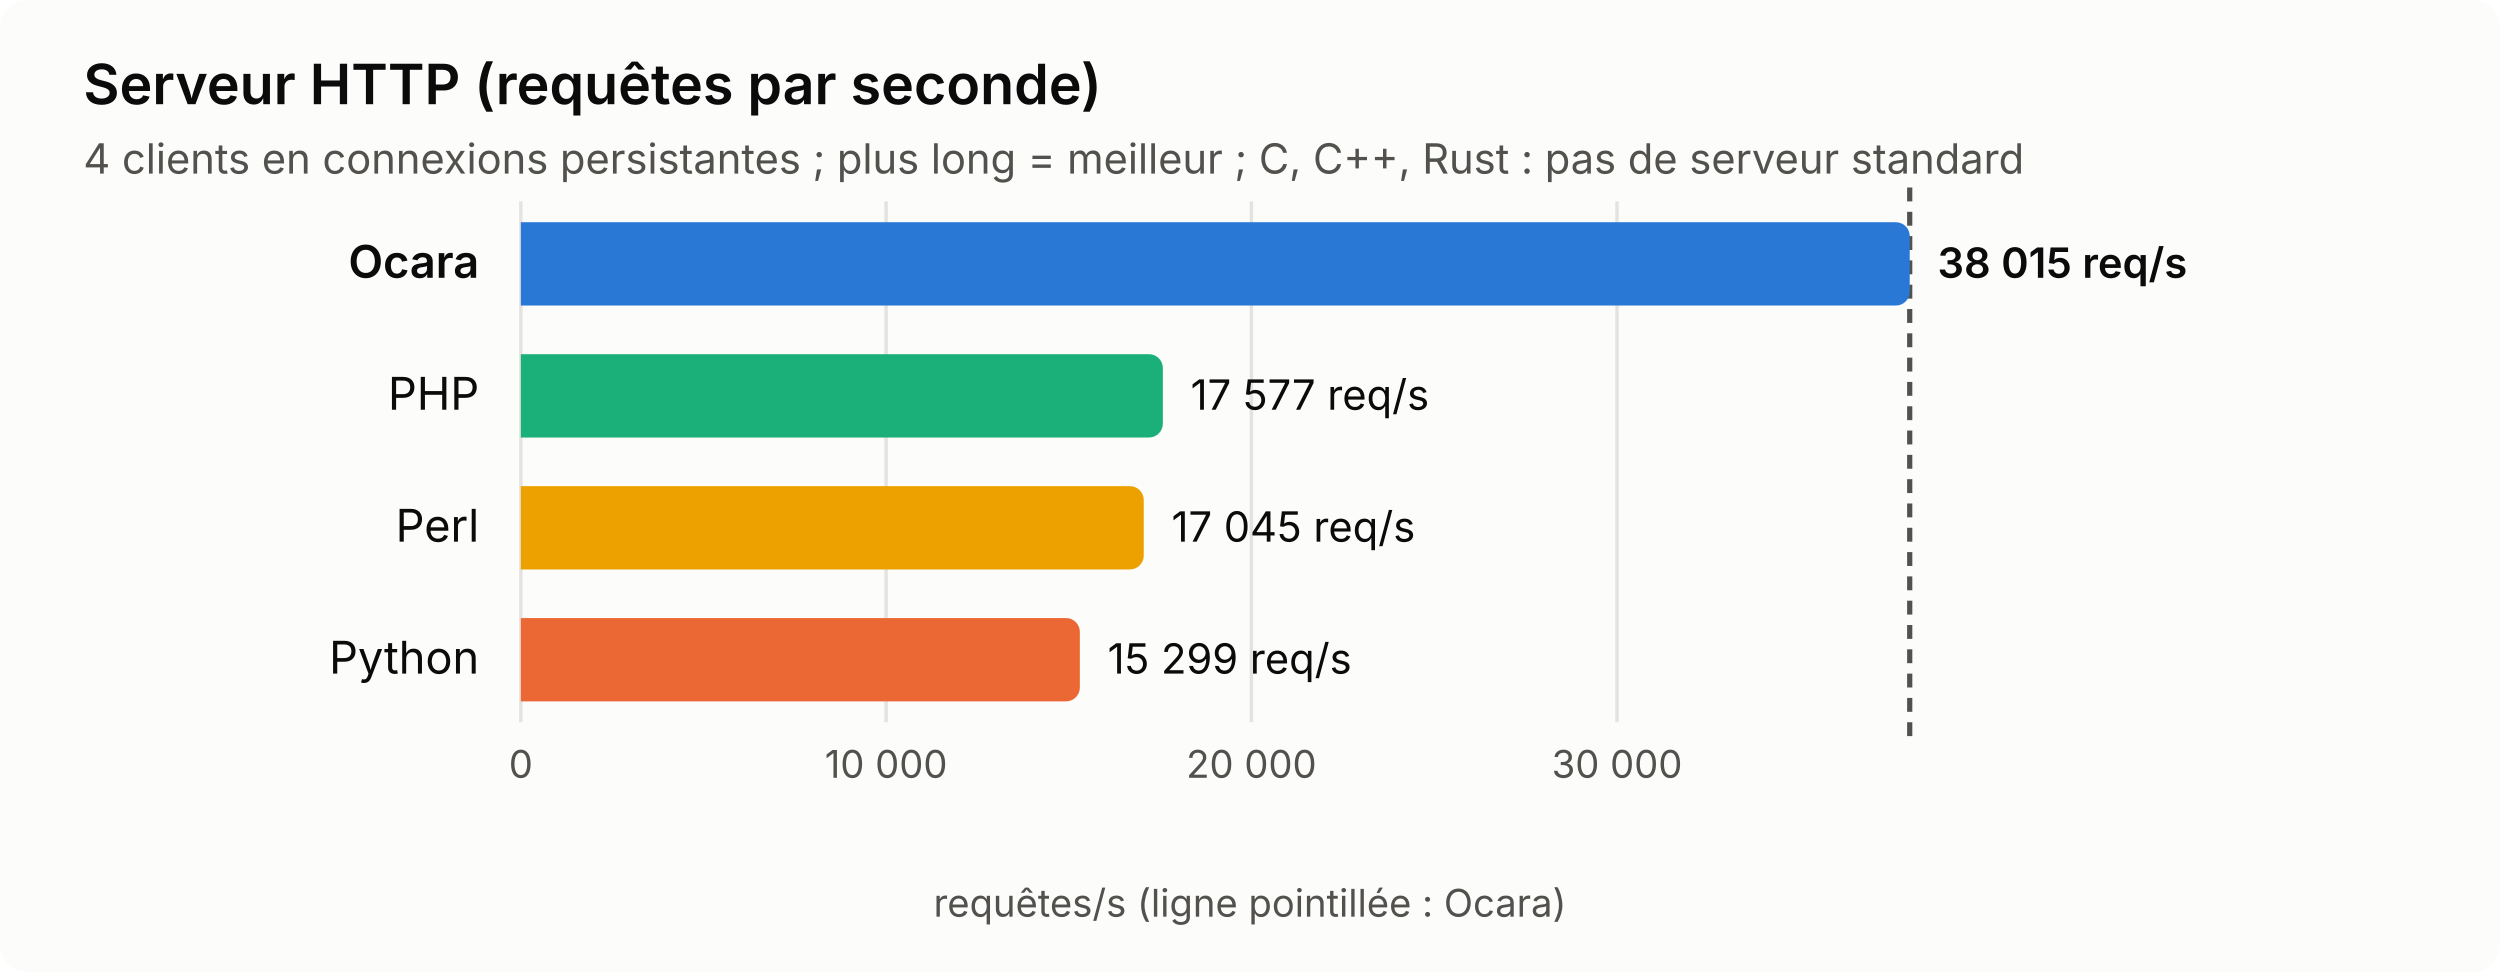
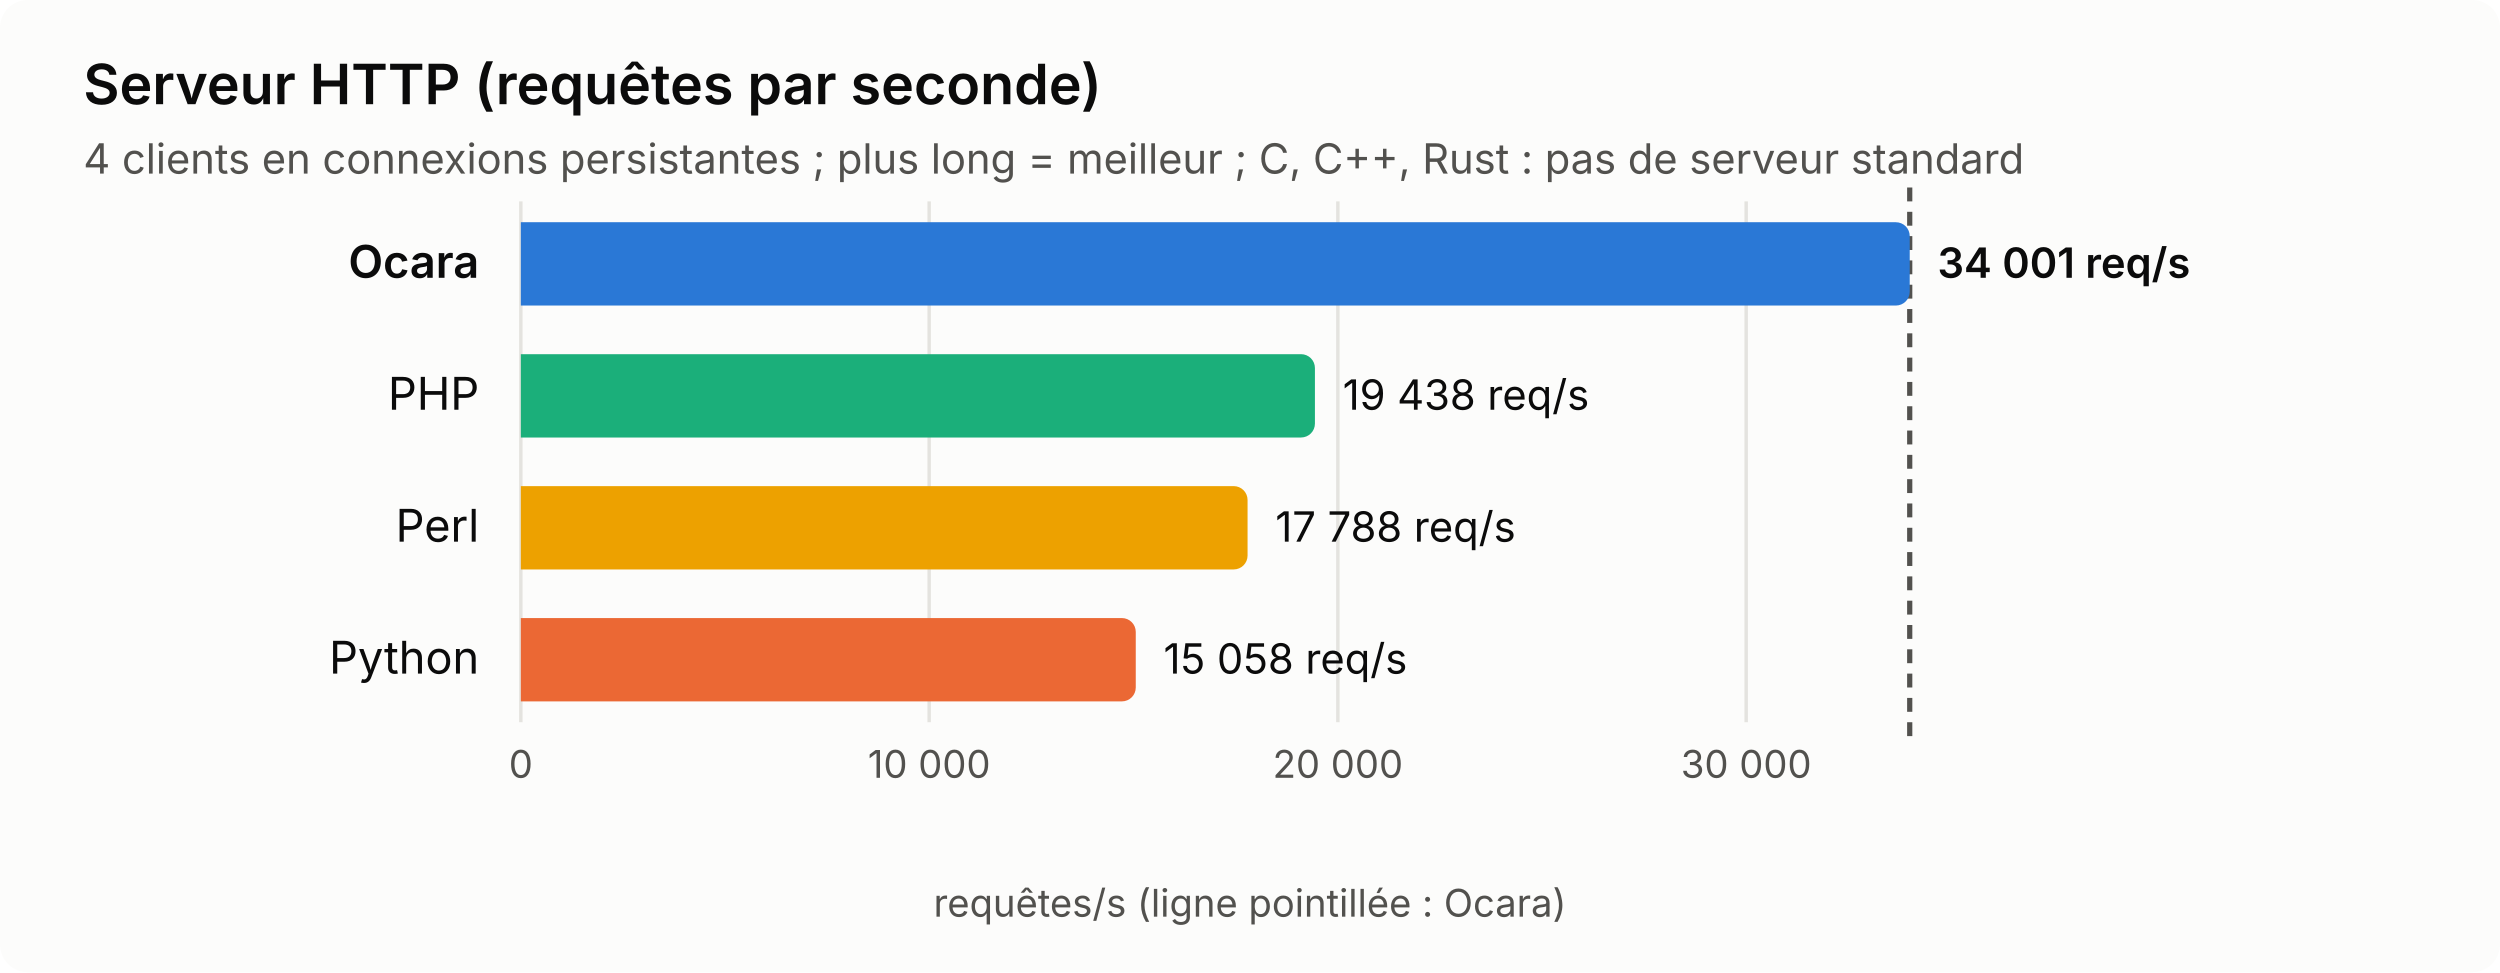
<svg xmlns="http://www.w3.org/2000/svg" viewBox="0 0 720 280" width="720" height="280" role="img" aria-labelledby="t d">
  <style>svg { font-family: system-ui, -apple-system, 'Segoe UI', sans-serif; } .surface { fill: #fcfcfb; } .ink { fill: #0b0b0b; } .ink2 { fill: #52514e; } .grid { stroke: #e4e3df; } .ref { stroke: #52514e; } .s0 { fill: #2a78d6; } .s1 { fill: #eb6834; } .s2 { fill: #1baf7a; } .s3 { fill: #eda100; } .s4 { fill: #e87ba4; } .s5 { fill: #008300; } .s6 { fill: #6250d6; } @media (prefers-color-scheme: dark) { .surface { fill: #1a1a19; } .ink { fill: #f0efec; } .ink2 { fill: #c3c2b7; } .grid { stroke: #3a3936; } .ref { stroke: #c3c2b7; } .s0 { fill: #3987e5; } .s1 { fill: #d95926; } .s2 { fill: #199e70; } .s3 { fill: #c98500; } .s4 { fill: #d55181; } .s5 { fill: #008300; } .s6 { fill: #9085e9; } }</style>
  <rect class="surface" width="720" height="280" rx="8" />
  <text class="ink" x="24" y="30" font-size="16" font-weight="600">Serveur HTTP (requêtes par seconde)</text>
  <text class="ink2" x="24" y="50" font-size="12">4 clients en connexions persistantes ; plus long = meilleur ; C, C++, Rust : pas de serveur standard</text>
  <line class="grid" x1="150.0" y1="58" x2="150.0" y2="208" stroke-width="1" />
  <text class="ink2" x="150.0" y="224" font-size="11" text-anchor="middle">0</text>
-   <line class="grid" x1="255.2" y1="58" x2="255.2" y2="208" stroke-width="1" />
-   <text class="ink2" x="255.2" y="224" font-size="11" text-anchor="middle">10 000</text>
-   <line class="grid" x1="360.4" y1="58" x2="360.4" y2="208" stroke-width="1" />
-   <text class="ink2" x="360.4" y="224" font-size="11" text-anchor="middle">20 000</text>
-   <line class="grid" x1="465.7" y1="58" x2="465.7" y2="208" stroke-width="1" />
-   <text class="ink2" x="465.7" y="224" font-size="11" text-anchor="middle">30 000</text>
+   <line class="grid" x1="267.6" y1="58" x2="267.6" y2="208" stroke-width="1" />
+   <text class="ink2" x="267.6" y="224" font-size="11" text-anchor="middle">10 000</text>
+   <line class="grid" x1="385.3" y1="58" x2="385.3" y2="208" stroke-width="1" />
+   <text class="ink2" x="385.3" y="224" font-size="11" text-anchor="middle">20 000</text>
+   <line class="grid" x1="502.9" y1="58" x2="502.9" y2="208" stroke-width="1" />
+   <text class="ink2" x="502.9" y="224" font-size="11" text-anchor="middle">30 000</text>
  <line class="ref" x1="550.0" y1="54" x2="550.0" y2="212" stroke-width="1.5" stroke-dasharray="4 3" />
  <text class="ink" x="138" y="80.0" font-size="13" text-anchor="end" font-weight="600">Ocara</text>
  <path class="s0" d="M150,64 h396.0 a4,4 0 0 1 4,4 v16 a4,4 0 0 1 -4,4 h-396.0 z" />
-   <text class="ink" x="558.0" y="80.0" font-size="12" font-weight="600">38 015 req/s</text>
+   <text class="ink" x="558.0" y="80.0" font-size="12" font-weight="600">34 001 req/s</text>
  <text class="ink" x="138" y="118.0" font-size="13" text-anchor="end">PHP</text>
-   <path class="s2" d="M150,102 h180.9 a4,4 0 0 1 4,4 v16 a4,4 0 0 1 -4,4 h-180.9 z" />
-   <text class="ink" x="342.9" y="118.0" font-size="12">17 577 req/s</text>
+   <path class="s2" d="M150,102 h224.7 a4,4 0 0 1 4,4 v16 a4,4 0 0 1 -4,4 h-224.7 z" />
+   <text class="ink" x="386.7" y="118.0" font-size="12">19 438 req/s</text>
  <text class="ink" x="138" y="156.0" font-size="13" text-anchor="end">Perl</text>
-   <path class="s3" d="M150,140 h175.4 a4,4 0 0 1 4,4 v16 a4,4 0 0 1 -4,4 h-175.4 z" />
-   <text class="ink" x="337.4" y="156.0" font-size="12">17 045 req/s</text>
+   <path class="s3" d="M150,140 h205.3 a4,4 0 0 1 4,4 v16 a4,4 0 0 1 -4,4 h-205.3 z" />
+   <text class="ink" x="367.3" y="156.0" font-size="12">17 788 req/s</text>
  <text class="ink" x="138" y="194.0" font-size="13" text-anchor="end">Python</text>
-   <path class="s1" d="M150,178 h157.0 a4,4 0 0 1 4,4 v16 a4,4 0 0 1 -4,4 h-157.0 z" />
-   <text class="ink" x="319.0" y="194.0" font-size="12">15 299 req/s</text>
+   <path class="s1" d="M150,178 h173.1 a4,4 0 0 1 4,4 v16 a4,4 0 0 1 -4,4 h-173.1 z" />
+   <text class="ink" x="335.1" y="194.0" font-size="12">15 058 req/s</text>
  <text class="ink2" x="360.0" y="264" font-size="11" text-anchor="middle">requêtes/s (ligne pointillée : Ocara)</text>
</svg>
